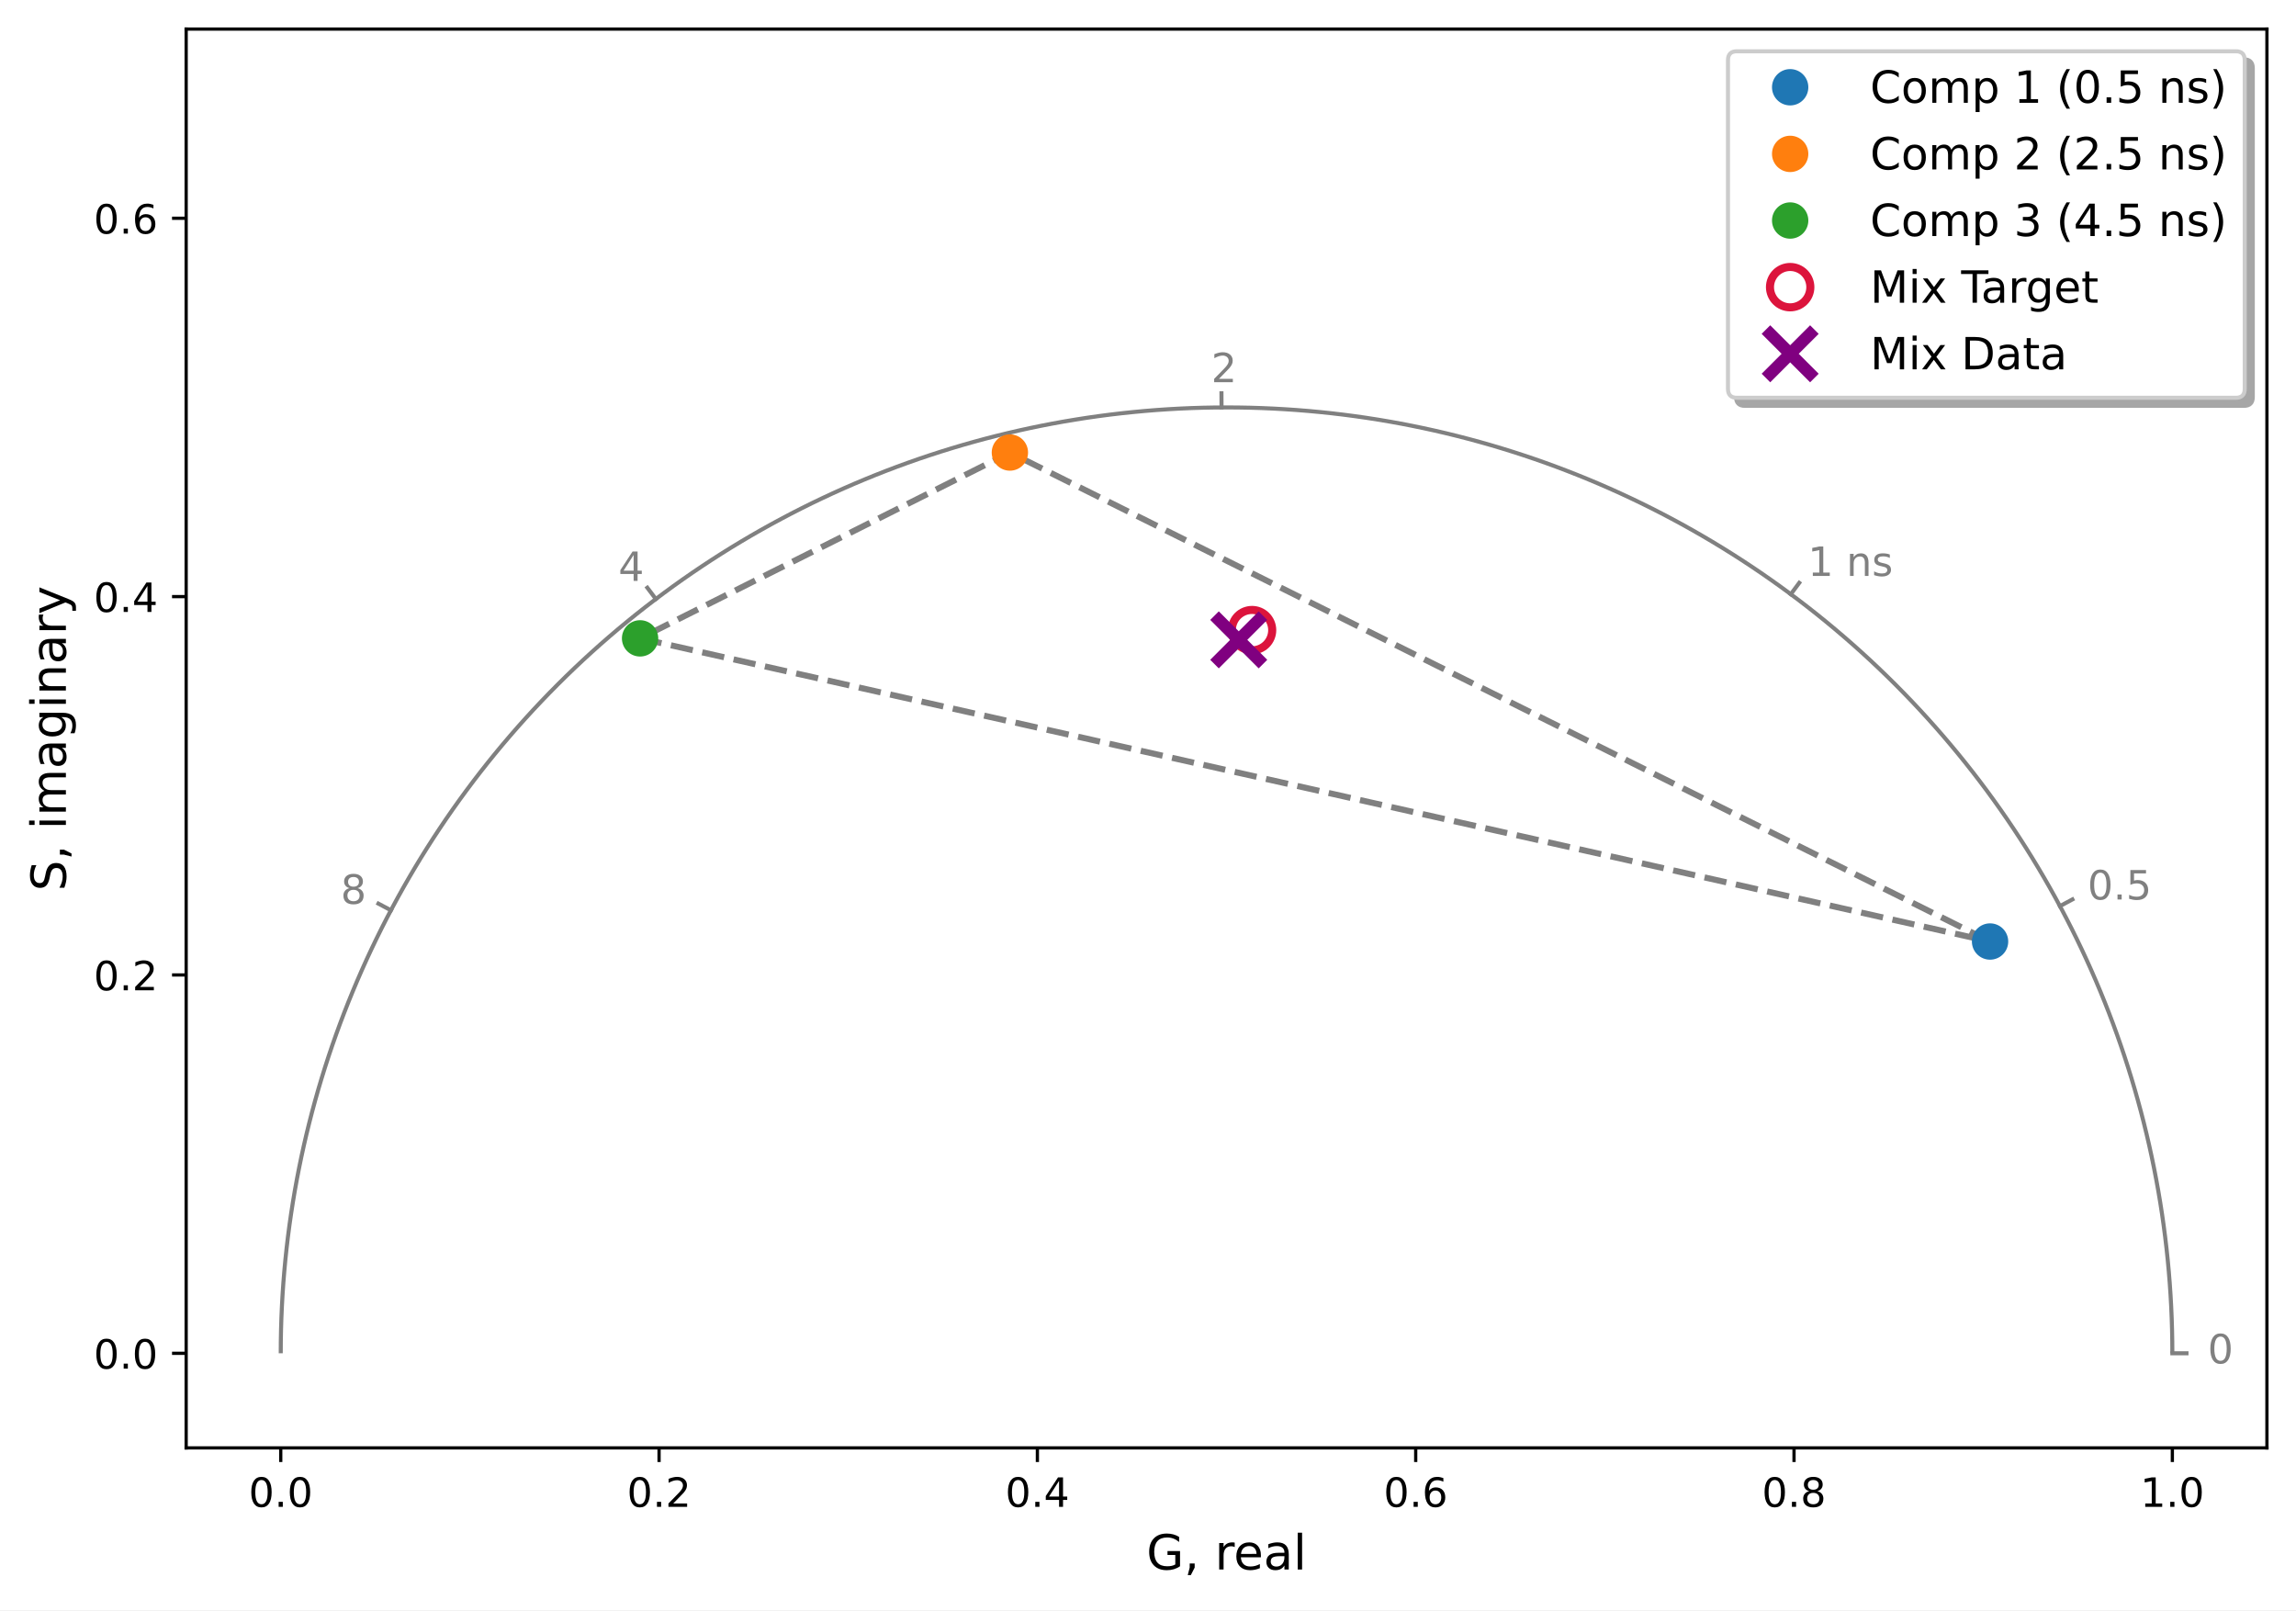
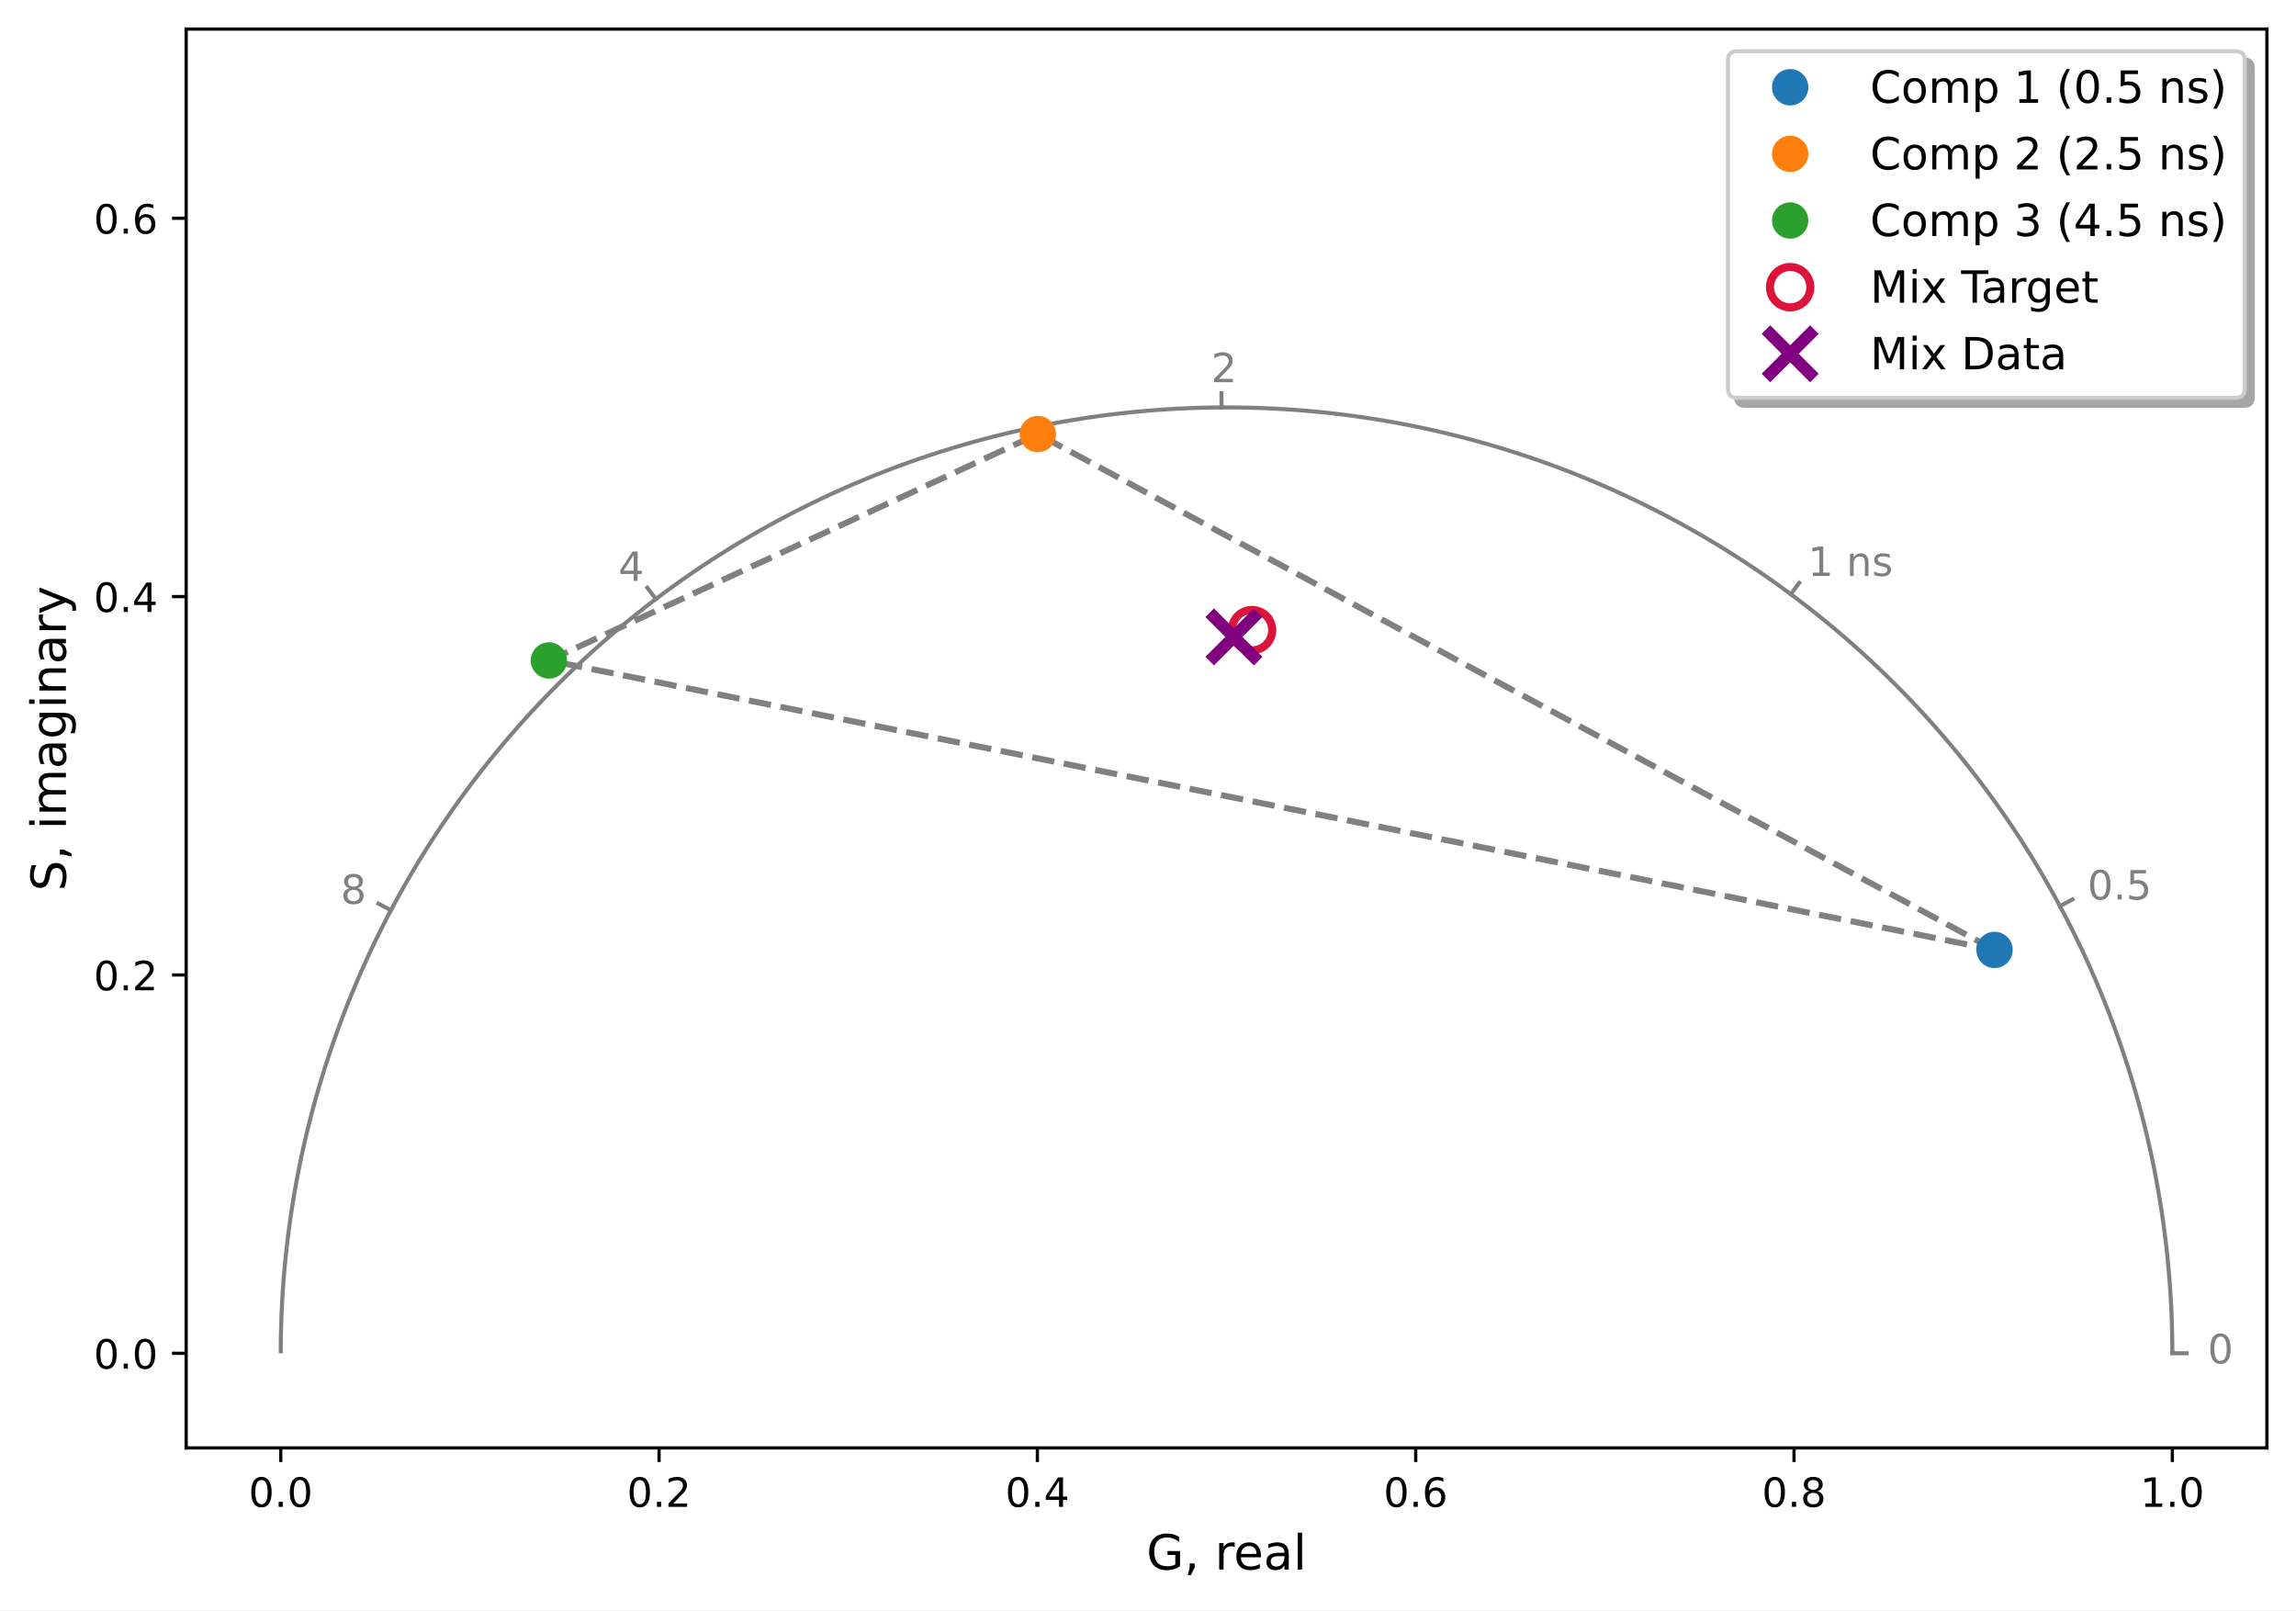
<svg xmlns="http://www.w3.org/2000/svg" xmlns:xlink="http://www.w3.org/1999/xlink" width="568.621pt" height="398.754pt" viewBox="0 0 568.621 398.754" version="1.1">
  <defs>
    <style type="text/css">*{stroke-linejoin: round; stroke-linecap: butt}</style>
  </defs>
  <g id="figure_1">
    <g id="patch_1">
      <path d="M 0 398.754  L 568.621 398.754  L 568.621 0  L 0 0  z " style="fill: #ffffff" />
    </g>
    <g id="axes_1">
      <g id="patch_2">
        <path d="M 46.104 358.553  L 561.421 358.553  L 561.421 7.2  L 46.104 7.2  z " style="fill: #ffffff" />
      </g>
      <g id="line2d_1">
-         <path d="M 492.853 233.156  L 250.106 112.062  L 158.522 158.083  L 492.853 233.156  " clip-path="url(#pfcfd1f9159)" style="fill: none; stroke-dasharray: 5.55,2.4; stroke-dashoffset: 0; stroke: #808080; stroke-width: 1.5" />
+         <path d="M 493.958 235.235  L 257.023 107.482  L 135.938 163.562  L 493.958 235.235  " clip-path="url(#p40d8982bac)" style="fill: none; stroke-dasharray: 5.55,2.4; stroke-dashoffset: 0; stroke: #808080; stroke-width: 1.5" />
      </g>
      <g id="matplotlib.axis_1">
        <g id="xtick_1">
          <g id="line2d_2">
            <defs>
-               <path id="m3c245e18d1" d="M 0 0  L 0 3.5  " style="stroke: #000000; stroke-width: 0.8" />
-             </defs>
-             <g>
-               <use xlink:href="#m3c245e18d1" x="69.528" y="358.553" style="stroke: #000000; stroke-width: 0.8" />
+               <path id="m5c0fe8357f" d="M 0 0  L 0 3.5  " style="stroke: #000000; stroke-width: 0.8" />
+             </defs>
+             <g>
+               <use xlink:href="#m5c0fe8357f" x="69.528" y="358.553" style="stroke: #000000; stroke-width: 0.8" />
            </g>
          </g>
          <g id="text_1">
            <g transform="translate(61.57601 373.1503) scale(0.1 -0.1)">
              <defs>
                <path id="DejaVuSans-13" d="M 2034 4250  Q 1547 4250 1301 3770  Q 1056 3291 1056 2328  Q 1056 1369 1301 889  Q 1547 409 2034 409  Q 2525 409 2770 889  Q 3016 1369 3016 2328  Q 3016 3291 2770 3770  Q 2525 4250 2034 4250  z M 2034 4750  Q 2819 4750 3233 4129  Q 3647 3509 3647 2328  Q 3647 1150 3233 529  Q 2819 -91 2034 -91  Q 1250 -91 836 529  Q 422 1150 422 2328  Q 422 3509 836 4129  Q 1250 4750 2034 4750  z " transform="scale(0.015625)" />
                <path id="DejaVuSans-11" d="M 684 794  L 1344 794  L 1344 0  L 684 0  L 684 794  z " transform="scale(0.015625)" />
              </defs>
              <use xlink:href="#DejaVuSans-13" />
              <use xlink:href="#DejaVuSans-11" transform="translate(63.625 0)" />
              <use xlink:href="#DejaVuSans-13" transform="translate(95.40625 0)" />
            </g>
          </g>
        </g>
        <g id="xtick_2">
          <g id="line2d_3">
            <g>
-               <use xlink:href="#m3c245e18d1" x="163.222" y="358.553" style="stroke: #000000; stroke-width: 0.8" />
+               <use xlink:href="#m5c0fe8357f" x="163.222" y="358.553" style="stroke: #000000; stroke-width: 0.8" />
            </g>
          </g>
          <g id="text_2">
            <g transform="translate(155.27 373.1503) scale(0.1 -0.1)">
              <defs>
                <path id="DejaVuSans-15" d="M 1228 531  L 3431 531  L 3431 0  L 469 0  L 469 531  Q 828 903 1448 1529  Q 2069 2156 2228 2338  Q 2531 2678 2651 2914  Q 2772 3150 2772 3378  Q 2772 3750 2511 3984  Q 2250 4219 1831 4219  Q 1534 4219 1204 4116  Q 875 4013 500 3803  L 500 4441  Q 881 4594 1212 4672  Q 1544 4750 1819 4750  Q 2544 4750 2975 4387  Q 3406 4025 3406 3419  Q 3406 3131 3298 2873  Q 3191 2616 2906 2266  Q 2828 2175 2409 1742  Q 1991 1309 1228 531  z " transform="scale(0.015625)" />
              </defs>
              <use xlink:href="#DejaVuSans-13" />
              <use xlink:href="#DejaVuSans-11" transform="translate(63.625 0)" />
              <use xlink:href="#DejaVuSans-15" transform="translate(95.40625 0)" />
            </g>
          </g>
        </g>
        <g id="xtick_3">
          <g id="line2d_4">
            <g>
-               <use xlink:href="#m3c245e18d1" x="256.916" y="358.553" style="stroke: #000000; stroke-width: 0.8" />
+               <use xlink:href="#m5c0fe8357f" x="256.916" y="358.553" style="stroke: #000000; stroke-width: 0.8" />
            </g>
          </g>
          <g id="text_3">
            <g transform="translate(248.9641 373.1503) scale(0.1 -0.1)">
              <defs>
                <path id="DejaVuSans-17" d="M 2419 4116  L 825 1625  L 2419 1625  L 2419 4116  z M 2253 4666  L 3047 4666  L 3047 1625  L 3713 1625  L 3713 1100  L 3047 1100  L 3047 0  L 2419 0  L 2419 1100  L 313 1100  L 313 1709  L 2253 4666  z " transform="scale(0.015625)" />
              </defs>
              <use xlink:href="#DejaVuSans-13" />
              <use xlink:href="#DejaVuSans-11" transform="translate(63.625 0)" />
              <use xlink:href="#DejaVuSans-17" transform="translate(95.40625 0)" />
            </g>
          </g>
        </g>
        <g id="xtick_4">
          <g id="line2d_5">
            <g>
-               <use xlink:href="#m3c245e18d1" x="350.61" y="358.553" style="stroke: #000000; stroke-width: 0.8" />
+               <use xlink:href="#m5c0fe8357f" x="350.61" y="358.553" style="stroke: #000000; stroke-width: 0.8" />
            </g>
          </g>
          <g id="text_4">
            <g transform="translate(342.6581 373.1503) scale(0.1 -0.1)">
              <defs>
                <path id="DejaVuSans-19" d="M 2113 2584  Q 1688 2584 1439 2293  Q 1191 2003 1191 1497  Q 1191 994 1439 701  Q 1688 409 2113 409  Q 2538 409 2786 701  Q 3034 994 3034 1497  Q 3034 2003 2786 2293  Q 2538 2584 2113 2584  z M 3366 4563  L 3366 3988  Q 3128 4100 2886 4159  Q 2644 4219 2406 4219  Q 1781 4219 1451 3797  Q 1122 3375 1075 2522  Q 1259 2794 1537 2939  Q 1816 3084 2150 3084  Q 2853 3084 3261 2657  Q 3669 2231 3669 1497  Q 3669 778 3244 343  Q 2819 -91 2113 -91  Q 1303 -91 875 529  Q 447 1150 447 2328  Q 447 3434 972 4092  Q 1497 4750 2381 4750  Q 2619 4750 2861 4703  Q 3103 4656 3366 4563  z " transform="scale(0.015625)" />
              </defs>
              <use xlink:href="#DejaVuSans-13" />
              <use xlink:href="#DejaVuSans-11" transform="translate(63.625 0)" />
              <use xlink:href="#DejaVuSans-19" transform="translate(95.40625 0)" />
            </g>
          </g>
        </g>
        <g id="xtick_5">
          <g id="line2d_6">
            <g>
-               <use xlink:href="#m3c245e18d1" x="444.304" y="358.553" style="stroke: #000000; stroke-width: 0.8" />
+               <use xlink:href="#m5c0fe8357f" x="444.304" y="358.553" style="stroke: #000000; stroke-width: 0.8" />
            </g>
          </g>
          <g id="text_5">
            <g transform="translate(436.3521 373.1503) scale(0.1 -0.1)">
              <defs>
                <path id="DejaVuSans-1b" d="M 2034 2216  Q 1584 2216 1326 1975  Q 1069 1734 1069 1313  Q 1069 891 1326 650  Q 1584 409 2034 409  Q 2484 409 2743 651  Q 3003 894 3003 1313  Q 3003 1734 2745 1975  Q 2488 2216 2034 2216  z M 1403 2484  Q 997 2584 770 2862  Q 544 3141 544 3541  Q 544 4100 942 4425  Q 1341 4750 2034 4750  Q 2731 4750 3128 4425  Q 3525 4100 3525 3541  Q 3525 3141 3298 2862  Q 3072 2584 2669 2484  Q 3125 2378 3379 2068  Q 3634 1759 3634 1313  Q 3634 634 3220 271  Q 2806 -91 2034 -91  Q 1263 -91 848 271  Q 434 634 434 1313  Q 434 1759 690 2068  Q 947 2378 1403 2484  z M 1172 3481  Q 1172 3119 1398 2916  Q 1625 2713 2034 2713  Q 2441 2713 2670 2916  Q 2900 3119 2900 3481  Q 2900 3844 2670 4047  Q 2441 4250 2034 4250  Q 1625 4250 1398 4047  Q 1172 3844 1172 3481  z " transform="scale(0.015625)" />
              </defs>
              <use xlink:href="#DejaVuSans-13" />
              <use xlink:href="#DejaVuSans-11" transform="translate(63.625 0)" />
              <use xlink:href="#DejaVuSans-1b" transform="translate(95.40625 0)" />
            </g>
          </g>
        </g>
        <g id="xtick_6">
          <g id="line2d_7">
            <g>
-               <use xlink:href="#m3c245e18d1" x="537.998" y="358.553" style="stroke: #000000; stroke-width: 0.8" />
+               <use xlink:href="#m5c0fe8357f" x="537.998" y="358.553" style="stroke: #000000; stroke-width: 0.8" />
            </g>
          </g>
          <g id="text_6">
            <g transform="translate(530.0462 373.1503) scale(0.1 -0.1)">
              <defs>
                <path id="DejaVuSans-14" d="M 794 531  L 1825 531  L 1825 4091  L 703 3866  L 703 4441  L 1819 4666  L 2450 4666  L 2450 531  L 3481 531  L 3481 0  L 794 0  L 794 531  z " transform="scale(0.015625)" />
              </defs>
              <use xlink:href="#DejaVuSans-14" />
              <use xlink:href="#DejaVuSans-11" transform="translate(63.625 0)" />
              <use xlink:href="#DejaVuSans-13" transform="translate(95.40625 0)" />
            </g>
          </g>
        </g>
        <g id="text_7">
          <g transform="translate(283.9298 388.6708) scale(0.12 -0.12)">
            <defs>
              <path id="DejaVuSans-2a" d="M 3809 666  L 3809 1919  L 2778 1919  L 2778 2438  L 4434 2438  L 4434 434  Q 4069 175 3628 42  Q 3188 -91 2688 -91  Q 1594 -91 976 548  Q 359 1188 359 2328  Q 359 3472 976 4111  Q 1594 4750 2688 4750  Q 3144 4750 3555 4637  Q 3966 4525 4313 4306  L 4313 3634  Q 3963 3931 3569 4081  Q 3175 4231 2741 4231  Q 1884 4231 1454 3753  Q 1025 3275 1025 2328  Q 1025 1384 1454 906  Q 1884 428 2741 428  Q 3075 428 3337 486  Q 3600 544 3809 666  z " transform="scale(0.015625)" />
              <path id="DejaVuSans-f" d="M 750 794  L 1409 794  L 1409 256  L 897 -744  L 494 -744  L 750 256  L 750 794  z " transform="scale(0.015625)" />
              <path id="DejaVuSans-3" transform="scale(0.015625)" />
              <path id="DejaVuSans-55" d="M 2631 2963  Q 2534 3019 2420 3045  Q 2306 3072 2169 3072  Q 1681 3072 1420 2755  Q 1159 2438 1159 1844  L 1159 0  L 581 0  L 581 3500  L 1159 3500  L 1159 2956  Q 1341 3275 1631 3429  Q 1922 3584 2338 3584  Q 2397 3584 2469 3576  Q 2541 3569 2628 3553  L 2631 2963  z " transform="scale(0.015625)" />
              <path id="DejaVuSans-48" d="M 3597 1894  L 3597 1613  L 953 1613  Q 991 1019 1311 708  Q 1631 397 2203 397  Q 2534 397 2845 478  Q 3156 559 3463 722  L 3463 178  Q 3153 47 2828 -22  Q 2503 -91 2169 -91  Q 1331 -91 842 396  Q 353 884 353 1716  Q 353 2575 817 3079  Q 1281 3584 2069 3584  Q 2775 3584 3186 3129  Q 3597 2675 3597 1894  z M 3022 2063  Q 3016 2534 2758 2815  Q 2500 3097 2075 3097  Q 1594 3097 1305 2825  Q 1016 2553 972 2059  L 3022 2063  z " transform="scale(0.015625)" />
              <path id="DejaVuSans-44" d="M 2194 1759  Q 1497 1759 1228 1600  Q 959 1441 959 1056  Q 959 750 1161 570  Q 1363 391 1709 391  Q 2188 391 2477 730  Q 2766 1069 2766 1631  L 2766 1759  L 2194 1759  z M 3341 1997  L 3341 0  L 2766 0  L 2766 531  Q 2569 213 2275 61  Q 1981 -91 1556 -91  Q 1019 -91 701 211  Q 384 513 384 1019  Q 384 1609 779 1909  Q 1175 2209 1959 2209  L 2766 2209  L 2766 2266  Q 2766 2663 2505 2880  Q 2244 3097 1772 3097  Q 1472 3097 1187 3025  Q 903 2953 641 2809  L 641 3341  Q 956 3463 1253 3523  Q 1550 3584 1831 3584  Q 2591 3584 2966 3190  Q 3341 2797 3341 1997  z " transform="scale(0.015625)" />
              <path id="DejaVuSans-4f" d="M 603 4863  L 1178 4863  L 1178 0  L 603 0  L 603 4863  z " transform="scale(0.015625)" />
            </defs>
            <use xlink:href="#DejaVuSans-2a" />
            <use xlink:href="#DejaVuSans-f" transform="translate(77.48438 0)" />
            <use xlink:href="#DejaVuSans-3" transform="translate(109.2656 0)" />
            <use xlink:href="#DejaVuSans-55" transform="translate(141.0469 0)" />
            <use xlink:href="#DejaVuSans-48" transform="translate(179.9531 0)" />
            <use xlink:href="#DejaVuSans-44" transform="translate(241.4844 0)" />
            <use xlink:href="#DejaVuSans-4f" transform="translate(302.7656 0)" />
          </g>
        </g>
      </g>
      <g id="matplotlib.axis_2">
        <g id="ytick_1">
          <g id="line2d_8">
            <defs>
-               <path id="m419bcb4826" d="M 0 0  L -3.5 0  " style="stroke: #000000; stroke-width: 0.8" />
-             </defs>
-             <g>
-               <use xlink:href="#m419bcb4826" x="46.104" y="335.129" style="stroke: #000000; stroke-width: 0.8" />
+               <path id="m9d34d69a1b" d="M 0 0  L -3.5 0  " style="stroke: #000000; stroke-width: 0.8" />
+             </defs>
+             <g>
+               <use xlink:href="#m9d34d69a1b" x="46.104" y="335.129" style="stroke: #000000; stroke-width: 0.8" />
            </g>
          </g>
          <g id="text_8">
            <g transform="translate(23.20094 338.9279) scale(0.1 -0.1)">
              <use xlink:href="#DejaVuSans-13" />
              <use xlink:href="#DejaVuSans-11" transform="translate(63.625 0)" />
              <use xlink:href="#DejaVuSans-13" transform="translate(95.40625 0)" />
            </g>
          </g>
        </g>
        <g id="ytick_2">
          <g id="line2d_9">
            <g>
-               <use xlink:href="#m419bcb4826" x="46.104" y="241.435" style="stroke: #000000; stroke-width: 0.8" />
+               <use xlink:href="#m9d34d69a1b" x="46.104" y="241.435" style="stroke: #000000; stroke-width: 0.8" />
            </g>
          </g>
          <g id="text_9">
            <g transform="translate(23.20094 245.2339) scale(0.1 -0.1)">
              <use xlink:href="#DejaVuSans-13" />
              <use xlink:href="#DejaVuSans-11" transform="translate(63.625 0)" />
              <use xlink:href="#DejaVuSans-15" transform="translate(95.40625 0)" />
            </g>
          </g>
        </g>
        <g id="ytick_3">
          <g id="line2d_10">
            <g>
-               <use xlink:href="#m419bcb4826" x="46.104" y="147.741" style="stroke: #000000; stroke-width: 0.8" />
+               <use xlink:href="#m9d34d69a1b" x="46.104" y="147.741" style="stroke: #000000; stroke-width: 0.8" />
            </g>
          </g>
          <g id="text_10">
            <g transform="translate(23.20094 151.5399) scale(0.1 -0.1)">
              <use xlink:href="#DejaVuSans-13" />
              <use xlink:href="#DejaVuSans-11" transform="translate(63.625 0)" />
              <use xlink:href="#DejaVuSans-17" transform="translate(95.40625 0)" />
            </g>
          </g>
        </g>
        <g id="ytick_4">
          <g id="line2d_11">
            <g>
-               <use xlink:href="#m419bcb4826" x="46.104" y="54.047" style="stroke: #000000; stroke-width: 0.8" />
+               <use xlink:href="#m9d34d69a1b" x="46.104" y="54.047" style="stroke: #000000; stroke-width: 0.8" />
            </g>
          </g>
          <g id="text_11">
            <g transform="translate(23.20094 57.84584) scale(0.1 -0.1)">
              <use xlink:href="#DejaVuSans-13" />
              <use xlink:href="#DejaVuSans-11" transform="translate(63.625 0)" />
              <use xlink:href="#DejaVuSans-19" transform="translate(95.40625 0)" />
            </g>
          </g>
        </g>
        <g id="text_12">
          <g transform="translate(16.31812 220.6604) rotate(-90) scale(0.12 -0.12)">
            <defs>
              <path id="DejaVuSans-36" d="M 3425 4513  L 3425 3897  Q 3066 4069 2747 4153  Q 2428 4238 2131 4238  Q 1616 4238 1336 4038  Q 1056 3838 1056 3469  Q 1056 3159 1242 3001  Q 1428 2844 1947 2747  L 2328 2669  Q 3034 2534 3370 2195  Q 3706 1856 3706 1288  Q 3706 609 3251 259  Q 2797 -91 1919 -91  Q 1588 -91 1214 -16  Q 841 59 441 206  L 441 856  Q 825 641 1194 531  Q 1563 422 1919 422  Q 2459 422 2753 634  Q 3047 847 3047 1241  Q 3047 1584 2836 1778  Q 2625 1972 2144 2069  L 1759 2144  Q 1053 2284 737 2584  Q 422 2884 422 3419  Q 422 4038 858 4394  Q 1294 4750 2059 4750  Q 2388 4750 2728 4690  Q 3069 4631 3425 4513  z " transform="scale(0.015625)" />
              <path id="DejaVuSans-4c" d="M 603 3500  L 1178 3500  L 1178 0  L 603 0  L 603 3500  z M 603 4863  L 1178 4863  L 1178 4134  L 603 4134  L 603 4863  z " transform="scale(0.015625)" />
              <path id="DejaVuSans-50" d="M 3328 2828  Q 3544 3216 3844 3400  Q 4144 3584 4550 3584  Q 5097 3584 5394 3201  Q 5691 2819 5691 2113  L 5691 0  L 5113 0  L 5113 2094  Q 5113 2597 4934 2840  Q 4756 3084 4391 3084  Q 3944 3084 3684 2787  Q 3425 2491 3425 1978  L 3425 0  L 2847 0  L 2847 2094  Q 2847 2600 2669 2842  Q 2491 3084 2119 3084  Q 1678 3084 1418 2786  Q 1159 2488 1159 1978  L 1159 0  L 581 0  L 581 3500  L 1159 3500  L 1159 2956  Q 1356 3278 1631 3431  Q 1906 3584 2284 3584  Q 2666 3584 2933 3390  Q 3200 3197 3328 2828  z " transform="scale(0.015625)" />
              <path id="DejaVuSans-4a" d="M 2906 1791  Q 2906 2416 2648 2759  Q 2391 3103 1925 3103  Q 1463 3103 1205 2759  Q 947 2416 947 1791  Q 947 1169 1205 825  Q 1463 481 1925 481  Q 2391 481 2648 825  Q 2906 1169 2906 1791  z M 3481 434  Q 3481 -459 3084 -895  Q 2688 -1331 1869 -1331  Q 1566 -1331 1297 -1286  Q 1028 -1241 775 -1147  L 775 -588  Q 1028 -725 1275 -790  Q 1522 -856 1778 -856  Q 2344 -856 2625 -561  Q 2906 -266 2906 331  L 2906 616  Q 2728 306 2450 153  Q 2172 0 1784 0  Q 1141 0 747 490  Q 353 981 353 1791  Q 353 2603 747 3093  Q 1141 3584 1784 3584  Q 2172 3584 2450 3431  Q 2728 3278 2906 2969  L 2906 3500  L 3481 3500  L 3481 434  z " transform="scale(0.015625)" />
              <path id="DejaVuSans-51" d="M 3513 2113  L 3513 0  L 2938 0  L 2938 2094  Q 2938 2591 2744 2837  Q 2550 3084 2163 3084  Q 1697 3084 1428 2787  Q 1159 2491 1159 1978  L 1159 0  L 581 0  L 581 3500  L 1159 3500  L 1159 2956  Q 1366 3272 1645 3428  Q 1925 3584 2291 3584  Q 2894 3584 3203 3211  Q 3513 2838 3513 2113  z " transform="scale(0.015625)" />
              <path id="DejaVuSans-5c" d="M 2059 -325  Q 1816 -950 1584 -1140  Q 1353 -1331 966 -1331  L 506 -1331  L 506 -850  L 844 -850  Q 1081 -850 1212 -737  Q 1344 -625 1503 -206  L 1606 56  L 191 3500  L 800 3500  L 1894 763  L 2988 3500  L 3597 3500  L 2059 -325  z " transform="scale(0.015625)" />
            </defs>
            <use xlink:href="#DejaVuSans-36" />
            <use xlink:href="#DejaVuSans-f" transform="translate(63.48438 0)" />
            <use xlink:href="#DejaVuSans-3" transform="translate(95.26562 0)" />
            <use xlink:href="#DejaVuSans-4c" transform="translate(127.0469 0)" />
            <use xlink:href="#DejaVuSans-50" transform="translate(154.8281 0)" />
            <use xlink:href="#DejaVuSans-44" transform="translate(252.2344 0)" />
            <use xlink:href="#DejaVuSans-4a" transform="translate(313.5156 0)" />
            <use xlink:href="#DejaVuSans-4c" transform="translate(377 0)" />
            <use xlink:href="#DejaVuSans-51" transform="translate(404.7812 0)" />
            <use xlink:href="#DejaVuSans-44" transform="translate(468.1562 0)" />
            <use xlink:href="#DejaVuSans-55" transform="translate(529.4375 0)" />
            <use xlink:href="#DejaVuSans-5c" transform="translate(570.5469 0)" />
          </g>
        </g>
      </g>
      <g id="patch_3">
-         <path d="M 537.998 335.129  C 537.998 273.03 513.303 213.411 469.392 169.5  C 425.481 125.589 365.862 100.894 303.763 100.894  C 241.663 100.894 182.044 125.589 138.133 169.5  C 94.223 213.411 69.528 273.03 69.528 335.129  " clip-path="url(#pfcfd1f9159)" style="fill: none; stroke: #808080; stroke-linejoin: miter" />
+         <path d="M 537.998 335.129  C 537.998 273.03 513.303 213.411 469.392 169.5  C 425.481 125.589 365.862 100.894 303.763 100.894  C 241.663 100.894 182.044 125.589 138.133 169.5  C 94.223 213.411 69.528 273.03 69.528 335.129  " clip-path="url(#p40d8982bac)" style="fill: none; stroke: #808080; stroke-linejoin: miter" />
      </g>
      <g id="line2d_12">
-         <path d="M 537.998 335.129  L 541.498 335.129  M 510.165 224.385  L 513.249 222.73  M 443.507 147.146  L 445.595 144.338  M 302.522 100.897  L 302.504 97.397  M 162.43 148.337  L 160.318 145.546  M 96.811 225.415  L 93.719 223.776  " clip-path="url(#pfcfd1f9159)" style="fill: none; stroke: #808080; stroke-linecap: square" />
-         <g clip-path="url(#pfcfd1f9159)">
+         <path d="M 537.998 335.129  L 541.498 335.129  M 510.165 224.385  L 513.249 222.73  M 443.507 147.146  L 445.595 144.338  M 302.522 100.897  L 302.504 97.397  M 162.43 148.337  L 160.318 145.546  M 96.811 225.415  L 93.719 223.776  " clip-path="url(#p40d8982bac)" style="fill: none; stroke: #808080; stroke-linecap: square" />
+         <g clip-path="url(#p40d8982bac)">
          <g style="fill: #808080" transform="translate(546.7477 337.6291) scale(0.1 -0.1)">
            <use xlink:href="#DejaVuSans-13" />
          </g>
        </g>
-         <g clip-path="url(#pfcfd1f9159)">
+         <g clip-path="url(#p40d8982bac)">
          <g style="fill: #808080" transform="translate(516.9838 222.748) scale(0.1 -0.1)">
            <defs>
              <path id="DejaVuSans-18" d="M 691 4666  L 3169 4666  L 3169 4134  L 1269 4134  L 1269 2991  Q 1406 3038 1543 3061  Q 1681 3084 1819 3084  Q 2600 3084 3056 2656  Q 3513 2228 3513 1497  Q 3513 744 3044 326  Q 2575 -91 1722 -91  Q 1428 -91 1123 -41  Q 819 9 494 109  L 494 744  Q 775 591 1075 516  Q 1375 441 1709 441  Q 2250 441 2565 725  Q 2881 1009 2881 1497  Q 2881 1984 2565 2268  Q 2250 2553 1709 2553  Q 1456 2553 1204 2497  Q 953 2441 691 2322  L 691 4666  z " transform="scale(0.015625)" />
            </defs>
            <use xlink:href="#DejaVuSans-13" />
            <use xlink:href="#DejaVuSans-11" transform="translate(63.625 0)" />
            <use xlink:href="#DejaVuSans-18" transform="translate(95.40625 0)" />
          </g>
        </g>
-         <g clip-path="url(#pfcfd1f9159)">
+         <g clip-path="url(#p40d8982bac)">
          <g style="fill: #808080" transform="translate(447.7191 142.6242) scale(0.1 -0.1)">
            <defs>
              <path id="DejaVuSans-56" d="M 2834 3397  L 2834 2853  Q 2591 2978 2328 3040  Q 2066 3103 1784 3103  Q 1356 3103 1142 2972  Q 928 2841 928 2578  Q 928 2378 1081 2264  Q 1234 2150 1697 2047  L 1894 2003  Q 2506 1872 2764 1633  Q 3022 1394 3022 966  Q 3022 478 2636 193  Q 2250 -91 1575 -91  Q 1294 -91 989 -36  Q 684 19 347 128  L 347 722  Q 666 556 975 473  Q 1284 391 1588 391  Q 1994 391 2212 530  Q 2431 669 2431 922  Q 2431 1156 2273 1281  Q 2116 1406 1581 1522  L 1381 1569  Q 847 1681 609 1914  Q 372 2147 372 2553  Q 372 3047 722 3315  Q 1072 3584 1716 3584  Q 2034 3584 2315 3537  Q 2597 3491 2834 3397  z " transform="scale(0.015625)" />
            </defs>
            <use xlink:href="#DejaVuSans-14" />
            <use xlink:href="#DejaVuSans-3" transform="translate(63.625 0)" />
            <use xlink:href="#DejaVuSans-51" transform="translate(95.40625 0)" />
            <use xlink:href="#DejaVuSans-56" transform="translate(158.7812 0)" />
          </g>
        </g>
-         <g clip-path="url(#pfcfd1f9159)">
+         <g clip-path="url(#p40d8982bac)">
          <g style="fill: #808080" transform="translate(299.9627 94.64744) scale(0.1 -0.1)">
            <use xlink:href="#DejaVuSans-15" />
          </g>
        </g>
-         <g clip-path="url(#pfcfd1f9159)">
+         <g clip-path="url(#p40d8982bac)">
          <g style="fill: #808080" transform="translate(153.1423 143.8594) scale(0.1 -0.1)">
            <use xlink:href="#DejaVuSans-17" />
          </g>
        </g>
-         <g clip-path="url(#pfcfd1f9159)">
+         <g clip-path="url(#p40d8982bac)">
          <g style="fill: #808080" transform="translate(84.37162 223.8166) scale(0.1 -0.1)">
            <use xlink:href="#DejaVuSans-1b" />
          </g>
        </g>
      </g>
      <g id="patch_4">
        <path d="M 46.104 358.553  L 46.104 7.2  " style="fill: none; stroke: #000000; stroke-width: 0.8; stroke-linejoin: miter; stroke-linecap: square" />
      </g>
      <g id="patch_5">
        <path d="M 561.421 358.553  L 561.421 7.2  " style="fill: none; stroke: #000000; stroke-width: 0.8; stroke-linejoin: miter; stroke-linecap: square" />
      </g>
      <g id="patch_6">
        <path d="M 46.104 358.553  L 561.421 358.553  " style="fill: none; stroke: #000000; stroke-width: 0.8; stroke-linejoin: miter; stroke-linecap: square" />
      </g>
      <g id="patch_7">
        <path d="M 46.104 7.2  L 561.421 7.2  " style="fill: none; stroke: #000000; stroke-width: 0.8; stroke-linejoin: miter; stroke-linecap: square" />
      </g>
      <g id="line2d_13">
        <defs>
-           <path id="m5ef600482e" d="M 0 4  C 1.061 4 2.078 3.579 2.828 2.828  C 3.579 2.078 4 1.061 4 0  C 4 -1.061 3.579 -2.078 2.828 -2.828  C 2.078 -3.579 1.061 -4 0 -4  C -1.061 -4 -2.078 -3.579 -2.828 -2.828  C -3.579 -2.078 -4 -1.061 -4 0  C -4 1.061 -3.579 2.078 -2.828 2.828  C -2.078 3.579 -1.061 4 0 4  z " style="stroke: #1f77b4" />
+           <path id="mfbffe4cb0a" d="M 0 4  C 1.061 4 2.078 3.579 2.828 2.828  C 3.579 2.078 4 1.061 4 0  C 4 -1.061 3.579 -2.078 2.828 -2.828  C 2.078 -3.579 1.061 -4 0 -4  C -1.061 -4 -2.078 -3.579 -2.828 -2.828  C -3.579 -2.078 -4 -1.061 -4 0  C -4 1.061 -3.579 2.078 -2.828 2.828  C -2.078 3.579 -1.061 4 0 4  z " style="stroke: #1f77b4" />
        </defs>
-         <g clip-path="url(#pfcfd1f9159)">
-           <use xlink:href="#m5ef600482e" x="492.853" y="233.156" style="fill: #1f77b4; stroke: #1f77b4" />
+         <g clip-path="url(#p40d8982bac)">
+           <use xlink:href="#mfbffe4cb0a" x="493.958" y="235.235" style="fill: #1f77b4; stroke: #1f77b4" />
        </g>
      </g>
      <g id="line2d_14">
        <defs>
-           <path id="m4fae5bc4bc" d="M 0 4  C 1.061 4 2.078 3.579 2.828 2.828  C 3.579 2.078 4 1.061 4 0  C 4 -1.061 3.579 -2.078 2.828 -2.828  C 2.078 -3.579 1.061 -4 0 -4  C -1.061 -4 -2.078 -3.579 -2.828 -2.828  C -3.579 -2.078 -4 -1.061 -4 0  C -4 1.061 -3.579 2.078 -2.828 2.828  C -2.078 3.579 -1.061 4 0 4  z " style="stroke: #ff7f0e" />
+           <path id="m48790567f5" d="M 0 4  C 1.061 4 2.078 3.579 2.828 2.828  C 3.579 2.078 4 1.061 4 0  C 4 -1.061 3.579 -2.078 2.828 -2.828  C 2.078 -3.579 1.061 -4 0 -4  C -1.061 -4 -2.078 -3.579 -2.828 -2.828  C -3.579 -2.078 -4 -1.061 -4 0  C -4 1.061 -3.579 2.078 -2.828 2.828  C -2.078 3.579 -1.061 4 0 4  z " style="stroke: #ff7f0e" />
        </defs>
-         <g clip-path="url(#pfcfd1f9159)">
-           <use xlink:href="#m4fae5bc4bc" x="250.106" y="112.062" style="fill: #ff7f0e; stroke: #ff7f0e" />
+         <g clip-path="url(#p40d8982bac)">
+           <use xlink:href="#m48790567f5" x="257.023" y="107.482" style="fill: #ff7f0e; stroke: #ff7f0e" />
        </g>
      </g>
      <g id="line2d_15">
        <defs>
-           <path id="mb6ac4c3679" d="M 0 4  C 1.061 4 2.078 3.579 2.828 2.828  C 3.579 2.078 4 1.061 4 0  C 4 -1.061 3.579 -2.078 2.828 -2.828  C 2.078 -3.579 1.061 -4 0 -4  C -1.061 -4 -2.078 -3.579 -2.828 -2.828  C -3.579 -2.078 -4 -1.061 -4 0  C -4 1.061 -3.579 2.078 -2.828 2.828  C -2.078 3.579 -1.061 4 0 4  z " style="stroke: #2ca02c" />
+           <path id="m1d29f655d2" d="M 0 4  C 1.061 4 2.078 3.579 2.828 2.828  C 3.579 2.078 4 1.061 4 0  C 4 -1.061 3.579 -2.078 2.828 -2.828  C 2.078 -3.579 1.061 -4 0 -4  C -1.061 -4 -2.078 -3.579 -2.828 -2.828  C -3.579 -2.078 -4 -1.061 -4 0  C -4 1.061 -3.579 2.078 -2.828 2.828  C -2.078 3.579 -1.061 4 0 4  z " style="stroke: #2ca02c" />
        </defs>
-         <g clip-path="url(#pfcfd1f9159)">
-           <use xlink:href="#mb6ac4c3679" x="158.522" y="158.083" style="fill: #2ca02c; stroke: #2ca02c" />
+         <g clip-path="url(#p40d8982bac)">
+           <use xlink:href="#m1d29f655d2" x="135.938" y="163.562" style="fill: #2ca02c; stroke: #2ca02c" />
        </g>
      </g>
      <g id="line2d_16">
        <defs>
-           <path id="m15bf1b79ef" d="M 0 5  C 1.326 5 2.598 4.473 3.536 3.536  C 4.473 2.598 5 1.326 5 0  C 5 -1.326 4.473 -2.598 3.536 -3.536  C 2.598 -4.473 1.326 -5 0 -5  C -1.326 -5 -2.598 -4.473 -3.536 -3.536  C -4.473 -2.598 -5 -1.326 -5 0  C -5 1.326 -4.473 2.598 -3.536 3.536  C -2.598 4.473 -1.326 5 0 5  z " style="stroke: #dc143c; stroke-width: 2" />
+           <path id="m28202f913e" d="M 0 5  C 1.326 5 2.598 4.473 3.536 3.536  C 4.473 2.598 5 1.326 5 0  C 5 -1.326 4.473 -2.598 3.536 -3.536  C 2.598 -4.473 1.326 -5 0 -5  C -1.326 -5 -2.598 -4.473 -3.536 -3.536  C -4.473 -2.598 -5 -1.326 -5 0  C -5 1.326 -4.473 2.598 -3.536 3.536  C -2.598 4.473 -1.326 5 0 5  z " style="stroke: #dc143c; stroke-width: 2" />
        </defs>
-         <g clip-path="url(#pfcfd1f9159)">
-           <use xlink:href="#m15bf1b79ef" x="310.075" y="156.044" style="fill-opacity: 0; stroke: #dc143c; stroke-width: 2" />
+         <g clip-path="url(#p40d8982bac)">
+           <use xlink:href="#m28202f913e" x="310.075" y="156.044" style="fill-opacity: 0; stroke: #dc143c; stroke-width: 2" />
        </g>
      </g>
      <g id="legend_1">
        <g id="patch_8">
          <path d="M 432.147 100.504  L 555.721 100.504  Q 557.921 100.504 557.921 98.304  L 557.921 16.9  Q 557.921 14.7 555.721 14.7  L 432.147 14.7  Q 429.947 14.7 429.947 16.9  L 429.947 98.304  Q 429.947 100.504 432.147 100.504  z " style="fill: #4d4d4d; opacity: 0.5; stroke: #4d4d4d; stroke-linejoin: miter" />
        </g>
        <g id="patch_9">
          <path d="M 430.147 98.504  L 553.721 98.504  Q 555.921 98.504 555.921 96.304  L 555.921 14.9  Q 555.921 12.7 553.721 12.7  L 430.147 12.7  Q 427.947 12.7 427.947 14.9  L 427.947 96.304  Q 427.947 98.504 430.147 98.504  z " style="fill: #ffffff; stroke: #cccccc; stroke-linejoin: miter" />
        </g>
        <g id="line2d_17">
          <g>
-             <use xlink:href="#m5ef600482e" x="443.347" y="21.608" style="fill: #1f77b4; stroke: #1f77b4" />
+             <use xlink:href="#mfbffe4cb0a" x="443.347" y="21.608" style="fill: #1f77b4; stroke: #1f77b4" />
          </g>
        </g>
        <g id="text_13">
          <g transform="translate(463.1466 25.45828) scale(0.11 -0.11)">
            <defs>
              <path id="DejaVuSans-26" d="M 4122 4306  L 4122 3641  Q 3803 3938 3442 4084  Q 3081 4231 2675 4231  Q 1875 4231 1450 3742  Q 1025 3253 1025 2328  Q 1025 1406 1450 917  Q 1875 428 2675 428  Q 3081 428 3442 575  Q 3803 722 4122 1019  L 4122 359  Q 3791 134 3420 21  Q 3050 -91 2638 -91  Q 1578 -91 968 557  Q 359 1206 359 2328  Q 359 3453 968 4101  Q 1578 4750 2638 4750  Q 3056 4750 3426 4639  Q 3797 4528 4122 4306  z " transform="scale(0.015625)" />
              <path id="DejaVuSans-52" d="M 1959 3097  Q 1497 3097 1228 2736  Q 959 2375 959 1747  Q 959 1119 1226 758  Q 1494 397 1959 397  Q 2419 397 2687 759  Q 2956 1122 2956 1747  Q 2956 2369 2687 2733  Q 2419 3097 1959 3097  z M 1959 3584  Q 2709 3584 3137 3096  Q 3566 2609 3566 1747  Q 3566 888 3137 398  Q 2709 -91 1959 -91  Q 1206 -91 779 398  Q 353 888 353 1747  Q 353 2609 779 3096  Q 1206 3584 1959 3584  z " transform="scale(0.015625)" />
              <path id="DejaVuSans-53" d="M 1159 525  L 1159 -1331  L 581 -1331  L 581 3500  L 1159 3500  L 1159 2969  Q 1341 3281 1617 3432  Q 1894 3584 2278 3584  Q 2916 3584 3314 3078  Q 3713 2572 3713 1747  Q 3713 922 3314 415  Q 2916 -91 2278 -91  Q 1894 -91 1617 61  Q 1341 213 1159 525  z M 3116 1747  Q 3116 2381 2855 2742  Q 2594 3103 2138 3103  Q 1681 3103 1420 2742  Q 1159 2381 1159 1747  Q 1159 1113 1420 752  Q 1681 391 2138 391  Q 2594 391 2855 752  Q 3116 1113 3116 1747  z " transform="scale(0.015625)" />
              <path id="DejaVuSans-b" d="M 1984 4856  Q 1566 4138 1362 3434  Q 1159 2731 1159 2009  Q 1159 1288 1364 580  Q 1569 -128 1984 -844  L 1484 -844  Q 1016 -109 783 600  Q 550 1309 550 2009  Q 550 2706 781 3412  Q 1013 4119 1484 4856  L 1984 4856  z " transform="scale(0.015625)" />
              <path id="DejaVuSans-c" d="M 513 4856  L 1013 4856  Q 1481 4119 1714 3412  Q 1947 2706 1947 2009  Q 1947 1309 1714 600  Q 1481 -109 1013 -844  L 513 -844  Q 928 -128 1133 580  Q 1338 1288 1338 2009  Q 1338 2731 1133 3434  Q 928 4138 513 4856  z " transform="scale(0.015625)" />
            </defs>
            <use xlink:href="#DejaVuSans-26" />
            <use xlink:href="#DejaVuSans-52" transform="translate(69.82812 0)" />
            <use xlink:href="#DejaVuSans-50" transform="translate(131.0156 0)" />
            <use xlink:href="#DejaVuSans-53" transform="translate(228.4219 0)" />
            <use xlink:href="#DejaVuSans-3" transform="translate(291.9062 0)" />
            <use xlink:href="#DejaVuSans-14" transform="translate(323.6875 0)" />
            <use xlink:href="#DejaVuSans-3" transform="translate(387.3125 0)" />
            <use xlink:href="#DejaVuSans-b" transform="translate(419.0938 0)" />
            <use xlink:href="#DejaVuSans-13" transform="translate(458.1094 0)" />
            <use xlink:href="#DejaVuSans-11" transform="translate(521.7344 0)" />
            <use xlink:href="#DejaVuSans-18" transform="translate(553.5156 0)" />
            <use xlink:href="#DejaVuSans-3" transform="translate(617.1406 0)" />
            <use xlink:href="#DejaVuSans-51" transform="translate(648.9219 0)" />
            <use xlink:href="#DejaVuSans-56" transform="translate(712.2969 0)" />
            <use xlink:href="#DejaVuSans-c" transform="translate(764.3906 0)" />
          </g>
        </g>
        <g id="line2d_18">
          <g>
-             <use xlink:href="#m4fae5bc4bc" x="443.347" y="38.109" style="fill: #ff7f0e; stroke: #ff7f0e" />
+             <use xlink:href="#m48790567f5" x="443.347" y="38.109" style="fill: #ff7f0e; stroke: #ff7f0e" />
          </g>
        </g>
        <g id="text_14">
          <g transform="translate(463.1466 41.95914) scale(0.11 -0.11)">
            <use xlink:href="#DejaVuSans-26" />
            <use xlink:href="#DejaVuSans-52" transform="translate(69.82812 0)" />
            <use xlink:href="#DejaVuSans-50" transform="translate(131.0156 0)" />
            <use xlink:href="#DejaVuSans-53" transform="translate(228.4219 0)" />
            <use xlink:href="#DejaVuSans-3" transform="translate(291.9062 0)" />
            <use xlink:href="#DejaVuSans-15" transform="translate(323.6875 0)" />
            <use xlink:href="#DejaVuSans-3" transform="translate(387.3125 0)" />
            <use xlink:href="#DejaVuSans-b" transform="translate(419.0938 0)" />
            <use xlink:href="#DejaVuSans-15" transform="translate(458.1094 0)" />
            <use xlink:href="#DejaVuSans-11" transform="translate(521.7344 0)" />
            <use xlink:href="#DejaVuSans-18" transform="translate(553.5156 0)" />
            <use xlink:href="#DejaVuSans-3" transform="translate(617.1406 0)" />
            <use xlink:href="#DejaVuSans-51" transform="translate(648.9219 0)" />
            <use xlink:href="#DejaVuSans-56" transform="translate(712.2969 0)" />
            <use xlink:href="#DejaVuSans-c" transform="translate(764.3906 0)" />
          </g>
        </g>
        <g id="line2d_19">
          <g>
-             <use xlink:href="#mb6ac4c3679" x="443.347" y="54.61" style="fill: #2ca02c; stroke: #2ca02c" />
+             <use xlink:href="#m1d29f655d2" x="443.347" y="54.61" style="fill: #2ca02c; stroke: #2ca02c" />
          </g>
        </g>
        <g id="text_15">
          <g transform="translate(463.1466 58.46) scale(0.11 -0.11)">
            <defs>
              <path id="DejaVuSans-16" d="M 2597 2516  Q 3050 2419 3304 2112  Q 3559 1806 3559 1356  Q 3559 666 3084 287  Q 2609 -91 1734 -91  Q 1441 -91 1130 -33  Q 819 25 488 141  L 488 750  Q 750 597 1062 519  Q 1375 441 1716 441  Q 2309 441 2620 675  Q 2931 909 2931 1356  Q 2931 1769 2642 2001  Q 2353 2234 1838 2234  L 1294 2234  L 1294 2753  L 1863 2753  Q 2328 2753 2575 2939  Q 2822 3125 2822 3475  Q 2822 3834 2567 4026  Q 2313 4219 1838 4219  Q 1578 4219 1281 4162  Q 984 4106 628 3988  L 628 4550  Q 988 4650 1302 4700  Q 1616 4750 1894 4750  Q 2613 4750 3031 4423  Q 3450 4097 3450 3541  Q 3450 3153 3228 2886  Q 3006 2619 2597 2516  z " transform="scale(0.015625)" />
            </defs>
            <use xlink:href="#DejaVuSans-26" />
            <use xlink:href="#DejaVuSans-52" transform="translate(69.82812 0)" />
            <use xlink:href="#DejaVuSans-50" transform="translate(131.0156 0)" />
            <use xlink:href="#DejaVuSans-53" transform="translate(228.4219 0)" />
            <use xlink:href="#DejaVuSans-3" transform="translate(291.9062 0)" />
            <use xlink:href="#DejaVuSans-16" transform="translate(323.6875 0)" />
            <use xlink:href="#DejaVuSans-3" transform="translate(387.3125 0)" />
            <use xlink:href="#DejaVuSans-b" transform="translate(419.0938 0)" />
            <use xlink:href="#DejaVuSans-17" transform="translate(458.1094 0)" />
            <use xlink:href="#DejaVuSans-11" transform="translate(521.7344 0)" />
            <use xlink:href="#DejaVuSans-18" transform="translate(553.5156 0)" />
            <use xlink:href="#DejaVuSans-3" transform="translate(617.1406 0)" />
            <use xlink:href="#DejaVuSans-51" transform="translate(648.9219 0)" />
            <use xlink:href="#DejaVuSans-56" transform="translate(712.2969 0)" />
            <use xlink:href="#DejaVuSans-c" transform="translate(764.3906 0)" />
          </g>
        </g>
        <g id="line2d_20">
          <g>
-             <use xlink:href="#m15bf1b79ef" x="443.347" y="71.111" style="fill-opacity: 0; stroke: #dc143c; stroke-width: 2" />
+             <use xlink:href="#m28202f913e" x="443.347" y="71.111" style="fill-opacity: 0; stroke: #dc143c; stroke-width: 2" />
          </g>
        </g>
        <g id="text_16">
          <g transform="translate(463.1466 74.96086) scale(0.11 -0.11)">
            <defs>
              <path id="DejaVuSans-30" d="M 628 4666  L 1569 4666  L 2759 1491  L 3956 4666  L 4897 4666  L 4897 0  L 4281 0  L 4281 4097  L 3078 897  L 2444 897  L 1241 4097  L 1241 0  L 628 0  L 628 4666  z " transform="scale(0.015625)" />
              <path id="DejaVuSans-5b" d="M 3513 3500  L 2247 1797  L 3578 0  L 2900 0  L 1881 1375  L 863 0  L 184 0  L 1544 1831  L 300 3500  L 978 3500  L 1906 2253  L 2834 3500  L 3513 3500  z " transform="scale(0.015625)" />
              <path id="DejaVuSans-37" d="M -19 4666  L 3928 4666  L 3928 4134  L 2272 4134  L 2272 0  L 1638 0  L 1638 4134  L -19 4134  L -19 4666  z " transform="scale(0.015625)" />
              <path id="DejaVuSans-57" d="M 1172 4494  L 1172 3500  L 2356 3500  L 2356 3053  L 1172 3053  L 1172 1153  Q 1172 725 1289 603  Q 1406 481 1766 481  L 2356 481  L 2356 0  L 1766 0  Q 1100 0 847 248  Q 594 497 594 1153  L 594 3053  L 172 3053  L 172 3500  L 594 3500  L 594 4494  L 1172 4494  z " transform="scale(0.015625)" />
            </defs>
            <use xlink:href="#DejaVuSans-30" />
            <use xlink:href="#DejaVuSans-4c" transform="translate(86.28125 0)" />
            <use xlink:href="#DejaVuSans-5b" transform="translate(114.0625 0)" />
            <use xlink:href="#DejaVuSans-3" transform="translate(173.25 0)" />
            <use xlink:href="#DejaVuSans-37" transform="translate(205.0312 0)" />
            <use xlink:href="#DejaVuSans-44" transform="translate(249.5625 0)" />
            <use xlink:href="#DejaVuSans-55" transform="translate(310.8438 0)" />
            <use xlink:href="#DejaVuSans-4a" transform="translate(350.2031 0)" />
            <use xlink:href="#DejaVuSans-48" transform="translate(413.6875 0)" />
            <use xlink:href="#DejaVuSans-57" transform="translate(475.2188 0)" />
          </g>
        </g>
        <g id="line2d_21">
          <defs>
-             <path id="m6225727529" d="M -6 6  L 6 -6  M -6 -6  L 6 6  " style="stroke: #800080; stroke-width: 3" />
+             <path id="m5b962c59f8" d="M -6 6  L 6 -6  M -6 -6  L 6 6  " style="stroke: #800080; stroke-width: 3" />
          </defs>
          <g>
-             <use xlink:href="#m6225727529" x="443.347" y="87.612" style="fill: #800080; stroke: #800080; stroke-width: 3" />
+             <use xlink:href="#m5b962c59f8" x="443.347" y="87.612" style="fill: #800080; stroke: #800080; stroke-width: 3" />
          </g>
        </g>
        <g id="text_17">
          <g transform="translate(463.1466 91.46172) scale(0.11 -0.11)">
            <defs>
              <path id="DejaVuSans-27" d="M 1259 4147  L 1259 519  L 2022 519  Q 2988 519 3436 956  Q 3884 1394 3884 2338  Q 3884 3275 3436 3711  Q 2988 4147 2022 4147  L 1259 4147  z M 628 4666  L 1925 4666  Q 3281 4666 3915 4102  Q 4550 3538 4550 2338  Q 4550 1131 3912 565  Q 3275 0 1925 0  L 628 0  L 628 4666  z " transform="scale(0.015625)" />
            </defs>
            <use xlink:href="#DejaVuSans-30" />
            <use xlink:href="#DejaVuSans-4c" transform="translate(86.28125 0)" />
            <use xlink:href="#DejaVuSans-5b" transform="translate(114.0625 0)" />
            <use xlink:href="#DejaVuSans-3" transform="translate(173.25 0)" />
            <use xlink:href="#DejaVuSans-27" transform="translate(205.0312 0)" />
            <use xlink:href="#DejaVuSans-44" transform="translate(282.0312 0)" />
            <use xlink:href="#DejaVuSans-57" transform="translate(343.3125 0)" />
            <use xlink:href="#DejaVuSans-44" transform="translate(382.5156 0)" />
          </g>
        </g>
      </g>
      <g id="line2d_22">
-         <g clip-path="url(#pfcfd1f9159)">
-           <use xlink:href="#m6225727529" x="306.781" y="158.453" style="fill: #800080; stroke: #800080; stroke-width: 3" />
+         <g clip-path="url(#p40d8982bac)">
+           <use xlink:href="#m5b962c59f8" x="305.589" y="157.719" style="fill: #800080; stroke: #800080; stroke-width: 3" />
        </g>
      </g>
    </g>
  </g>
  <defs>
-     <clipPath id="pfcfd1f9159">
+     <clipPath id="p40d8982bac">
      <rect x="46.104" y="7.2" width="515.317" height="351.353" />
    </clipPath>
  </defs>
</svg>
